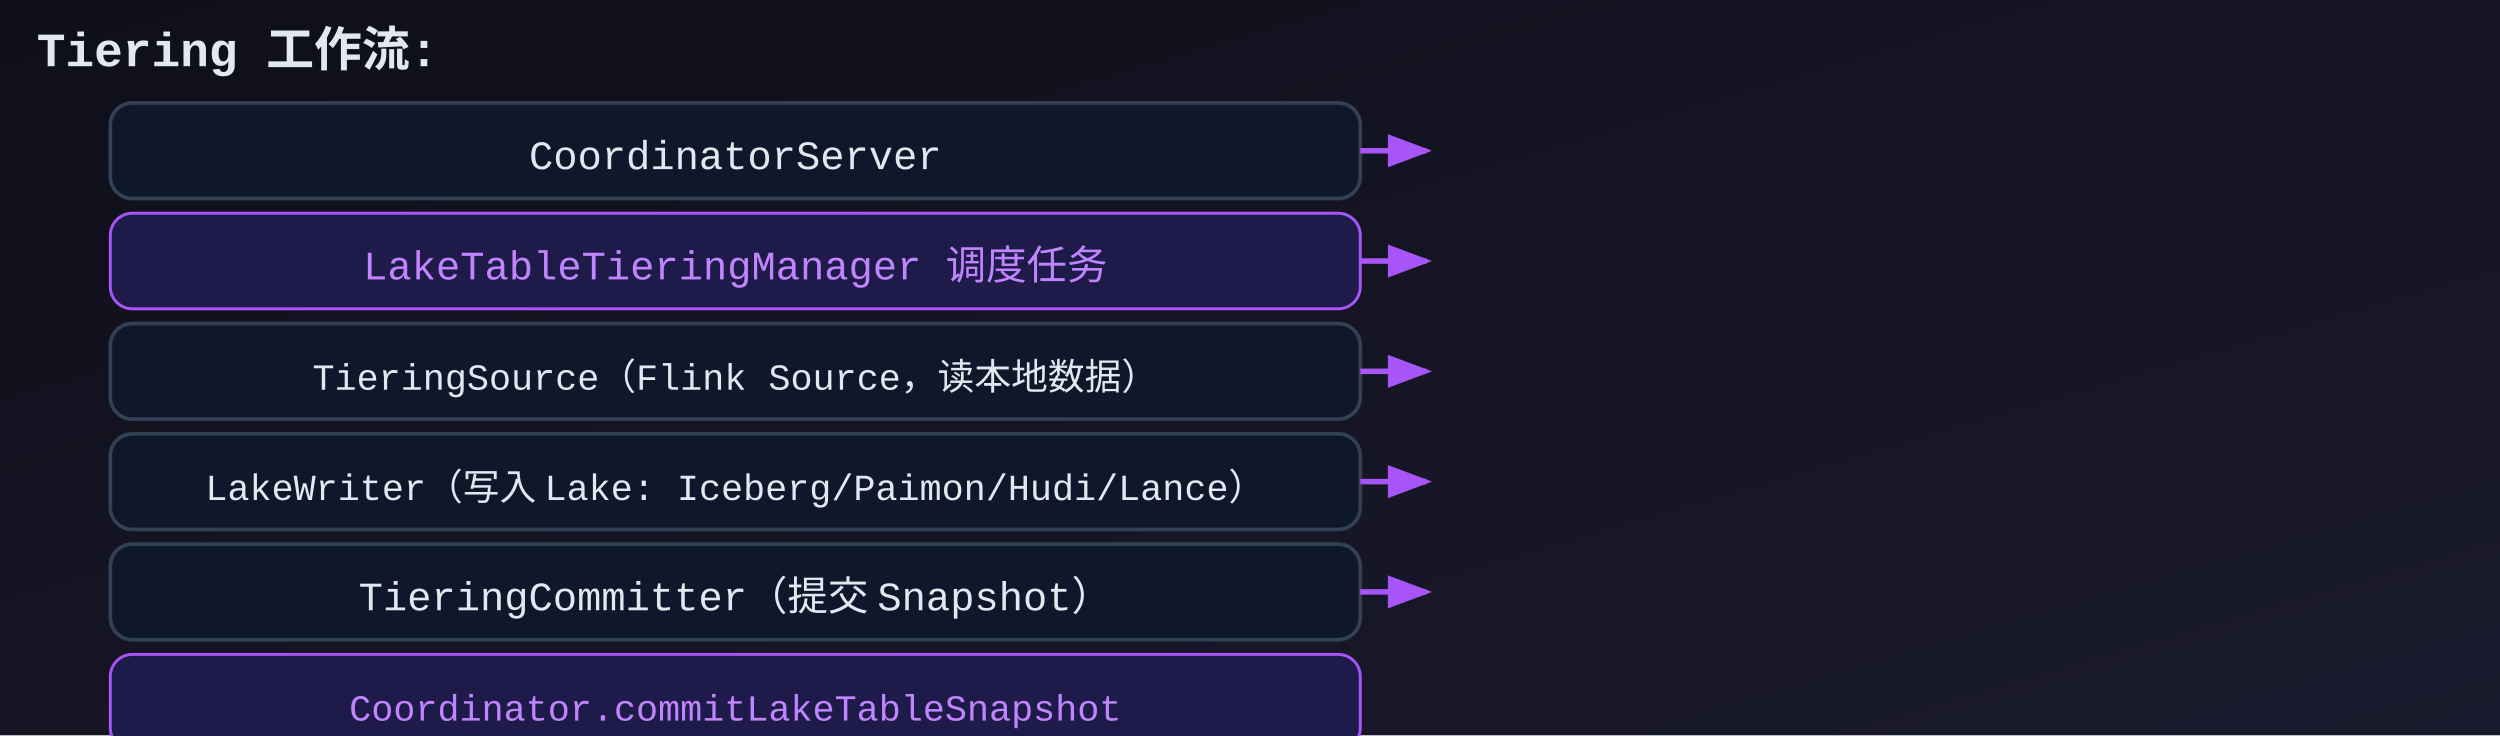
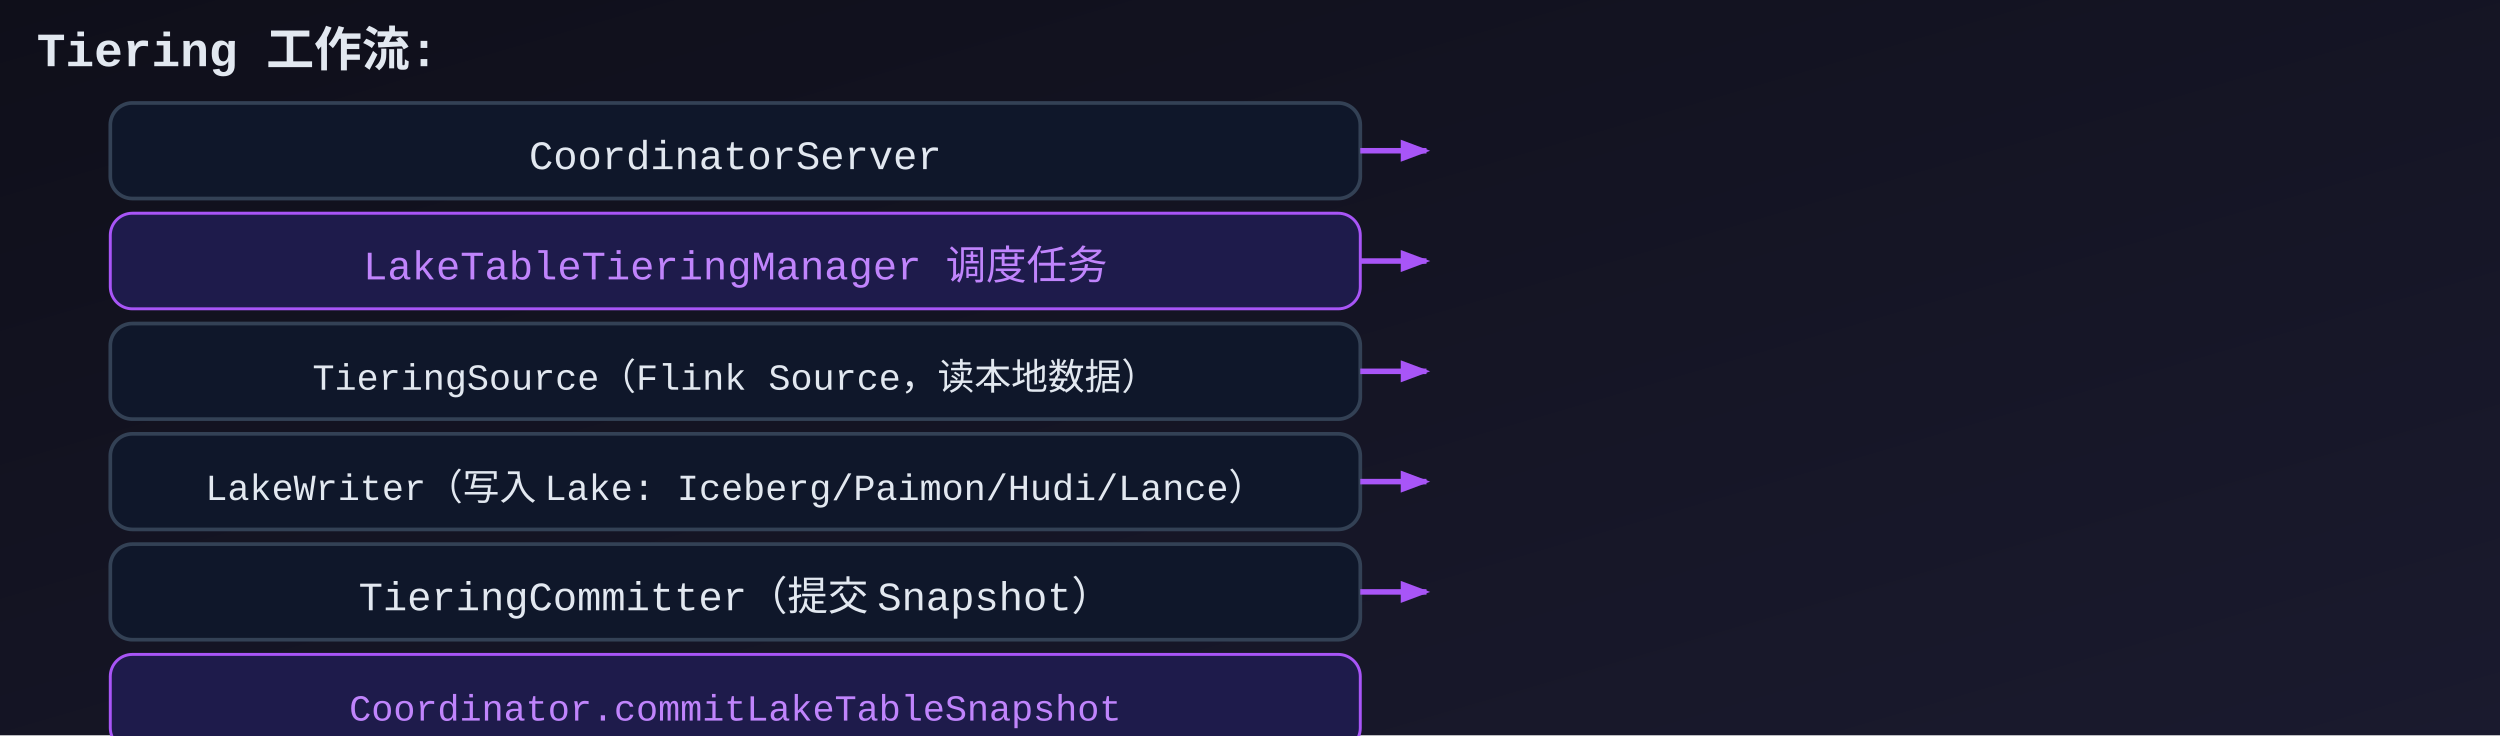
<svg xmlns="http://www.w3.org/2000/svg" viewBox="0 0 680 200" width="680" height="200">
  <defs>
    <linearGradient id="bg-grad" x1="0%" y1="0%" x2="100%" y2="100%">
      <stop offset="0%" stop-color="#0f0f1a" />
      <stop offset="100%" stop-color="#1a1a2e" />
    </linearGradient>
-     <marker id="arr" markerWidth="8" markerHeight="6" refX="7" refY="3" orient="auto">
+     <marker id="arr" markerWidth="8" markerHeight="6" refX="7" refY="3" orient="auto" markerUnits="userSpaceOnUse" overflow="visible">
      <polygon points="0 0, 8 3, 0 6" fill="#a855f7" />
    </marker>
  </defs>
  <style>text{font-family:'SF Mono','Fira Code','Cascadia Code','Courier New','Microsoft YaHei','SimHei',monospace}</style>
  <rect width="680" height="200" fill="url(#bg-grad)" />
  <text x="10" y="18" font-size="13" fill="#e2e8f0" font-weight="bold">Tiering 工作流:</text>
  <rect x="30" y="28" width="340" height="26" rx="6" fill="#0f172a" stroke="#334155" stroke-width="1" />
  <text x="200" y="46" font-size="11" fill="#e2e8f0" text-anchor="middle">CoordinatorServer</text>
  <line x1="370" y1="41" x2="388" y2="41" stroke="#a855f7" stroke-width="1.5" marker-end="url(#arr)" />
  <rect x="30" y="58" width="340" height="26" rx="6" fill="#1e1b4b" stroke="#a855f7" stroke-width="0.8" />
  <text x="200" y="76" font-size="11" fill="#c084fc" text-anchor="middle">LakeTableTieringManager 调度任务</text>
  <line x1="370" y1="71" x2="388" y2="71" stroke="#a855f7" stroke-width="1.5" marker-end="url(#arr)" />
  <rect x="30" y="88" width="340" height="26" rx="6" fill="#0f172a" stroke="#334155" stroke-width="1" />
  <text x="200" y="106" font-size="10" fill="#e2e8f0" text-anchor="middle">TieringSource（Flink Source，读本地数据）</text>
  <line x1="370" y1="101" x2="388" y2="101" stroke="#a855f7" stroke-width="1.5" marker-end="url(#arr)" />
  <rect x="30" y="118" width="340" height="26" rx="6" fill="#0f172a" stroke="#334155" stroke-width="1" />
  <text x="200" y="136" font-size="10" fill="#e2e8f0" text-anchor="middle">LakeWriter（写入 Lake: Iceberg/Paimon/Hudi/Lance）</text>
  <line x1="370" y1="131" x2="388" y2="131" stroke="#a855f7" stroke-width="1.5" marker-end="url(#arr)" />
  <rect x="30" y="148" width="340" height="26" rx="6" fill="#0f172a" stroke="#334155" stroke-width="1" />
  <text x="200" y="166" font-size="11" fill="#e2e8f0" text-anchor="middle">TieringCommitter（提交 Snapshot）</text>
  <line x1="370" y1="161" x2="388" y2="161" stroke="#a855f7" stroke-width="1.5" marker-end="url(#arr)" />
  <rect x="30" y="178" width="340" height="26" rx="6" fill="#1e1b4b" stroke="#a855f7" stroke-width="0.8" />
  <text x="200" y="196" font-size="10" fill="#c084fc" text-anchor="middle">Coordinator.commitLakeTableSnapshot</text>
</svg>
